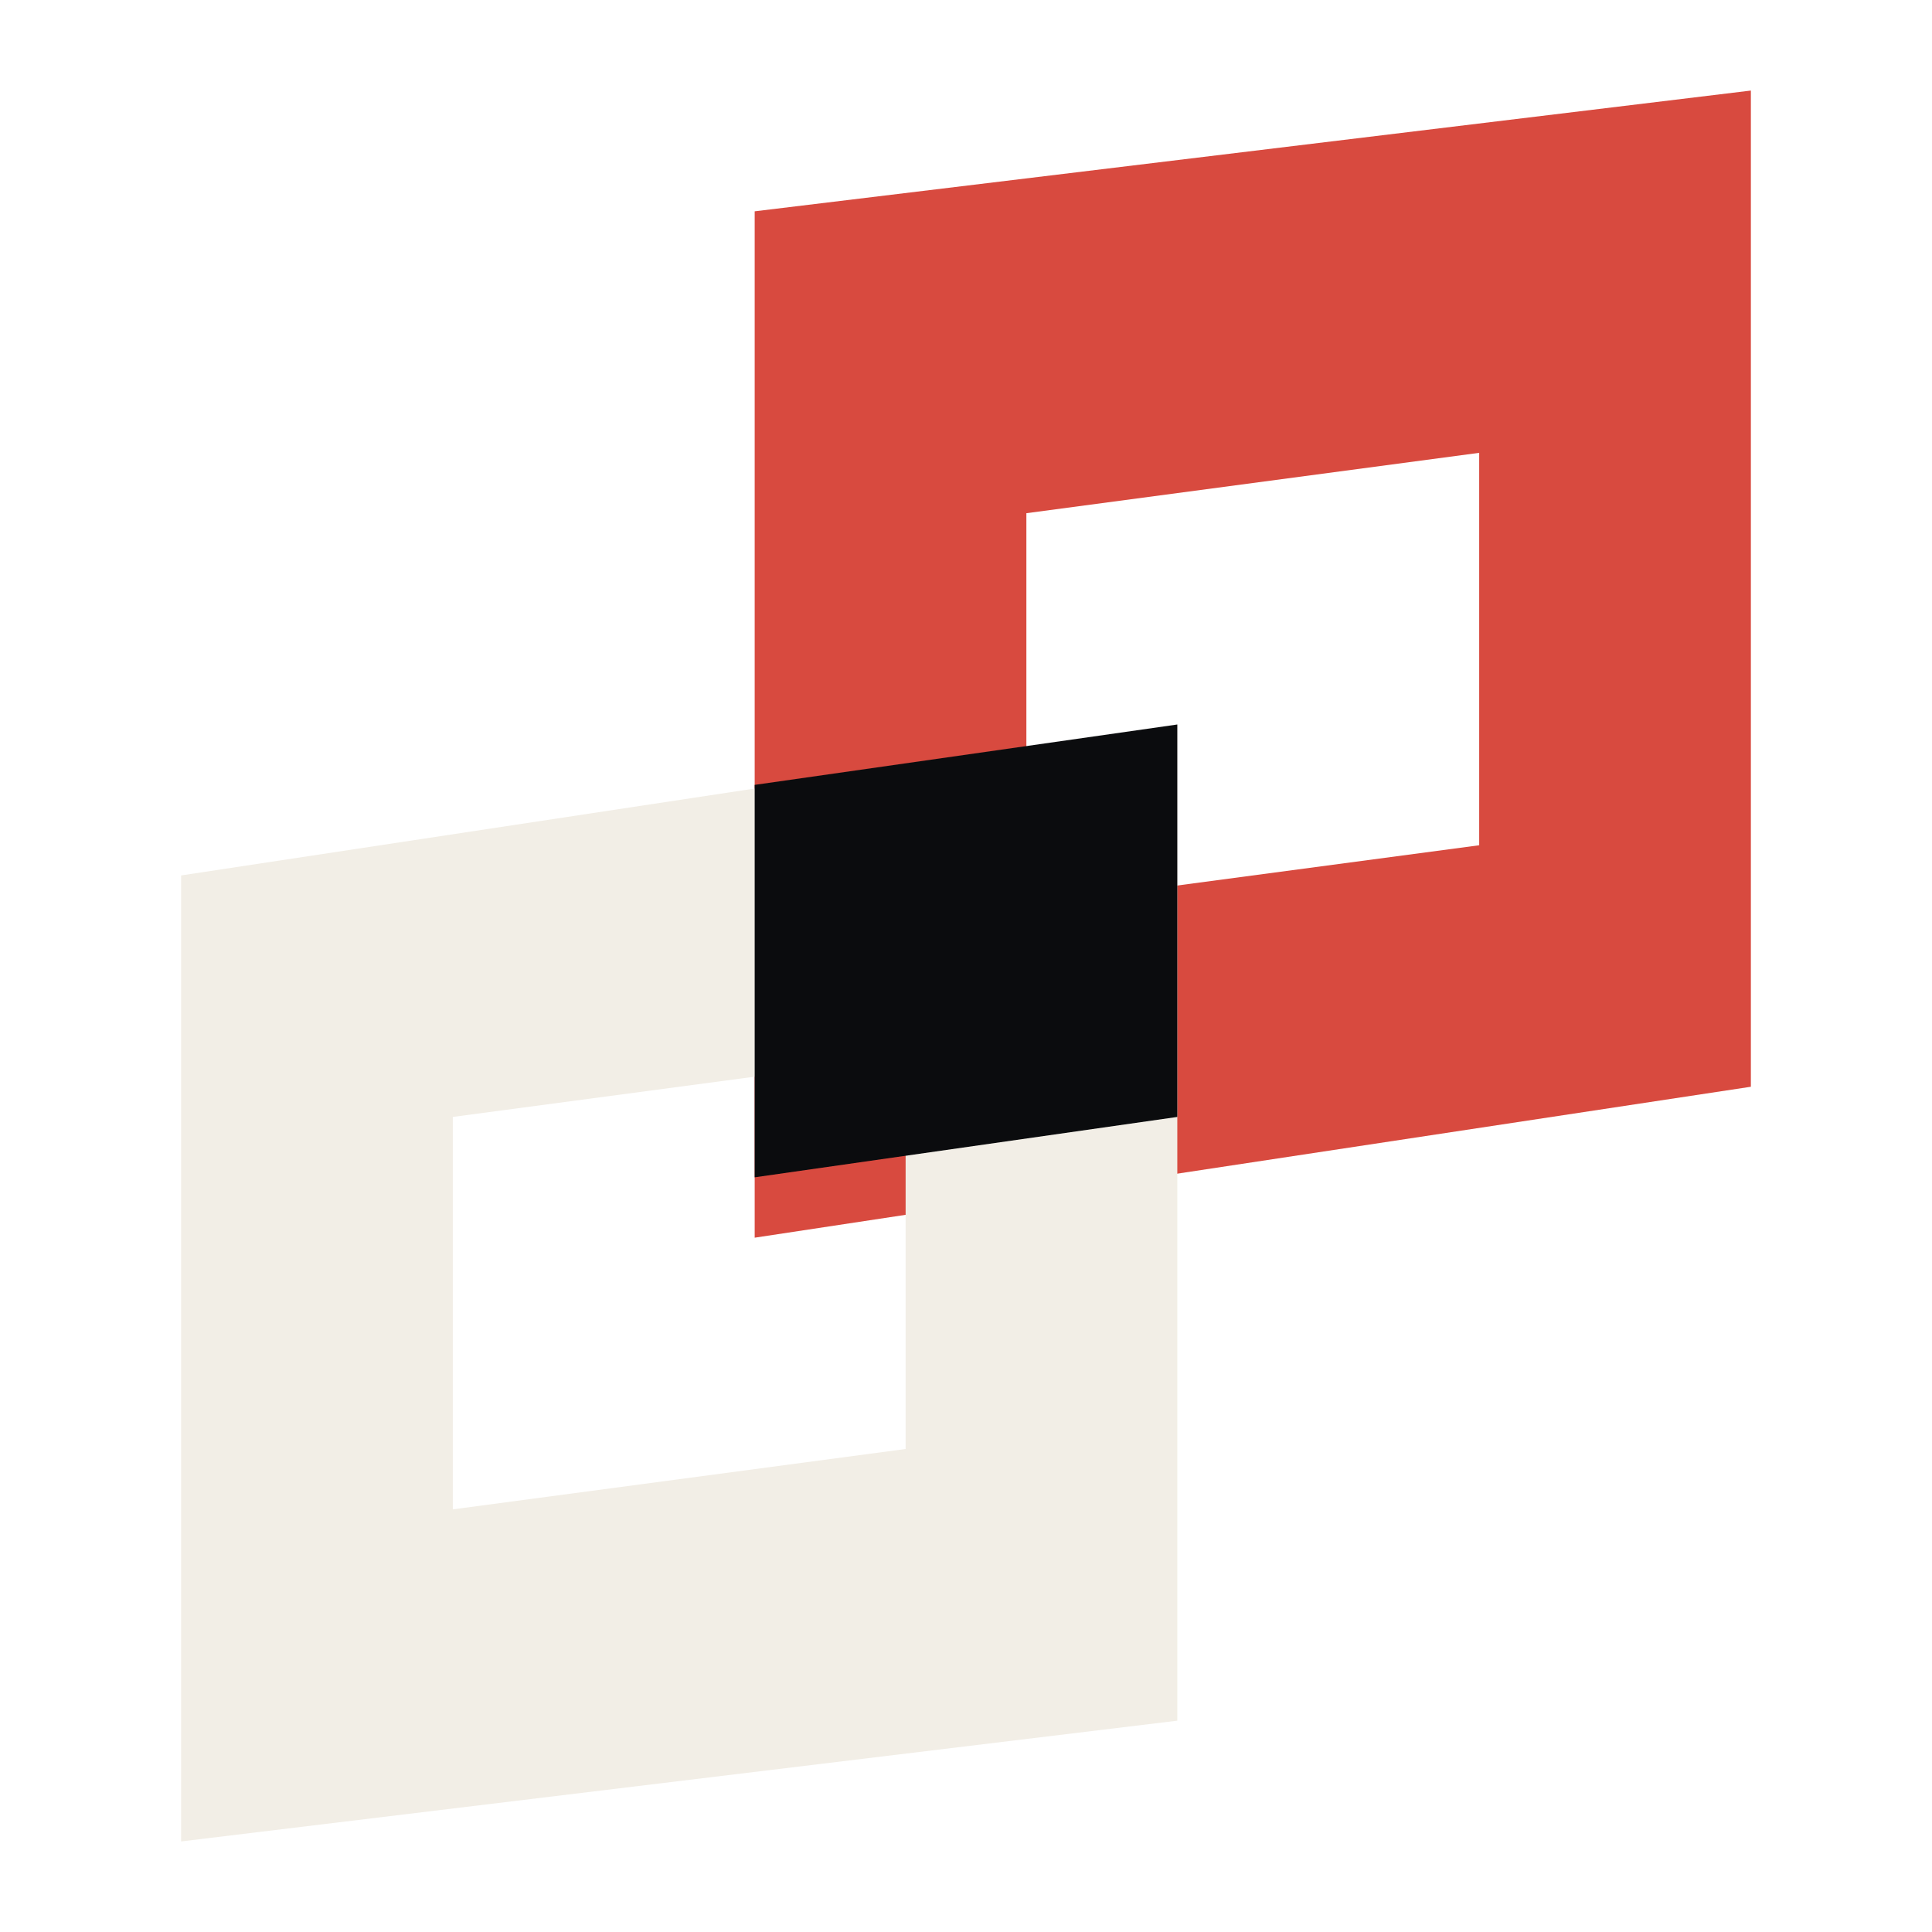
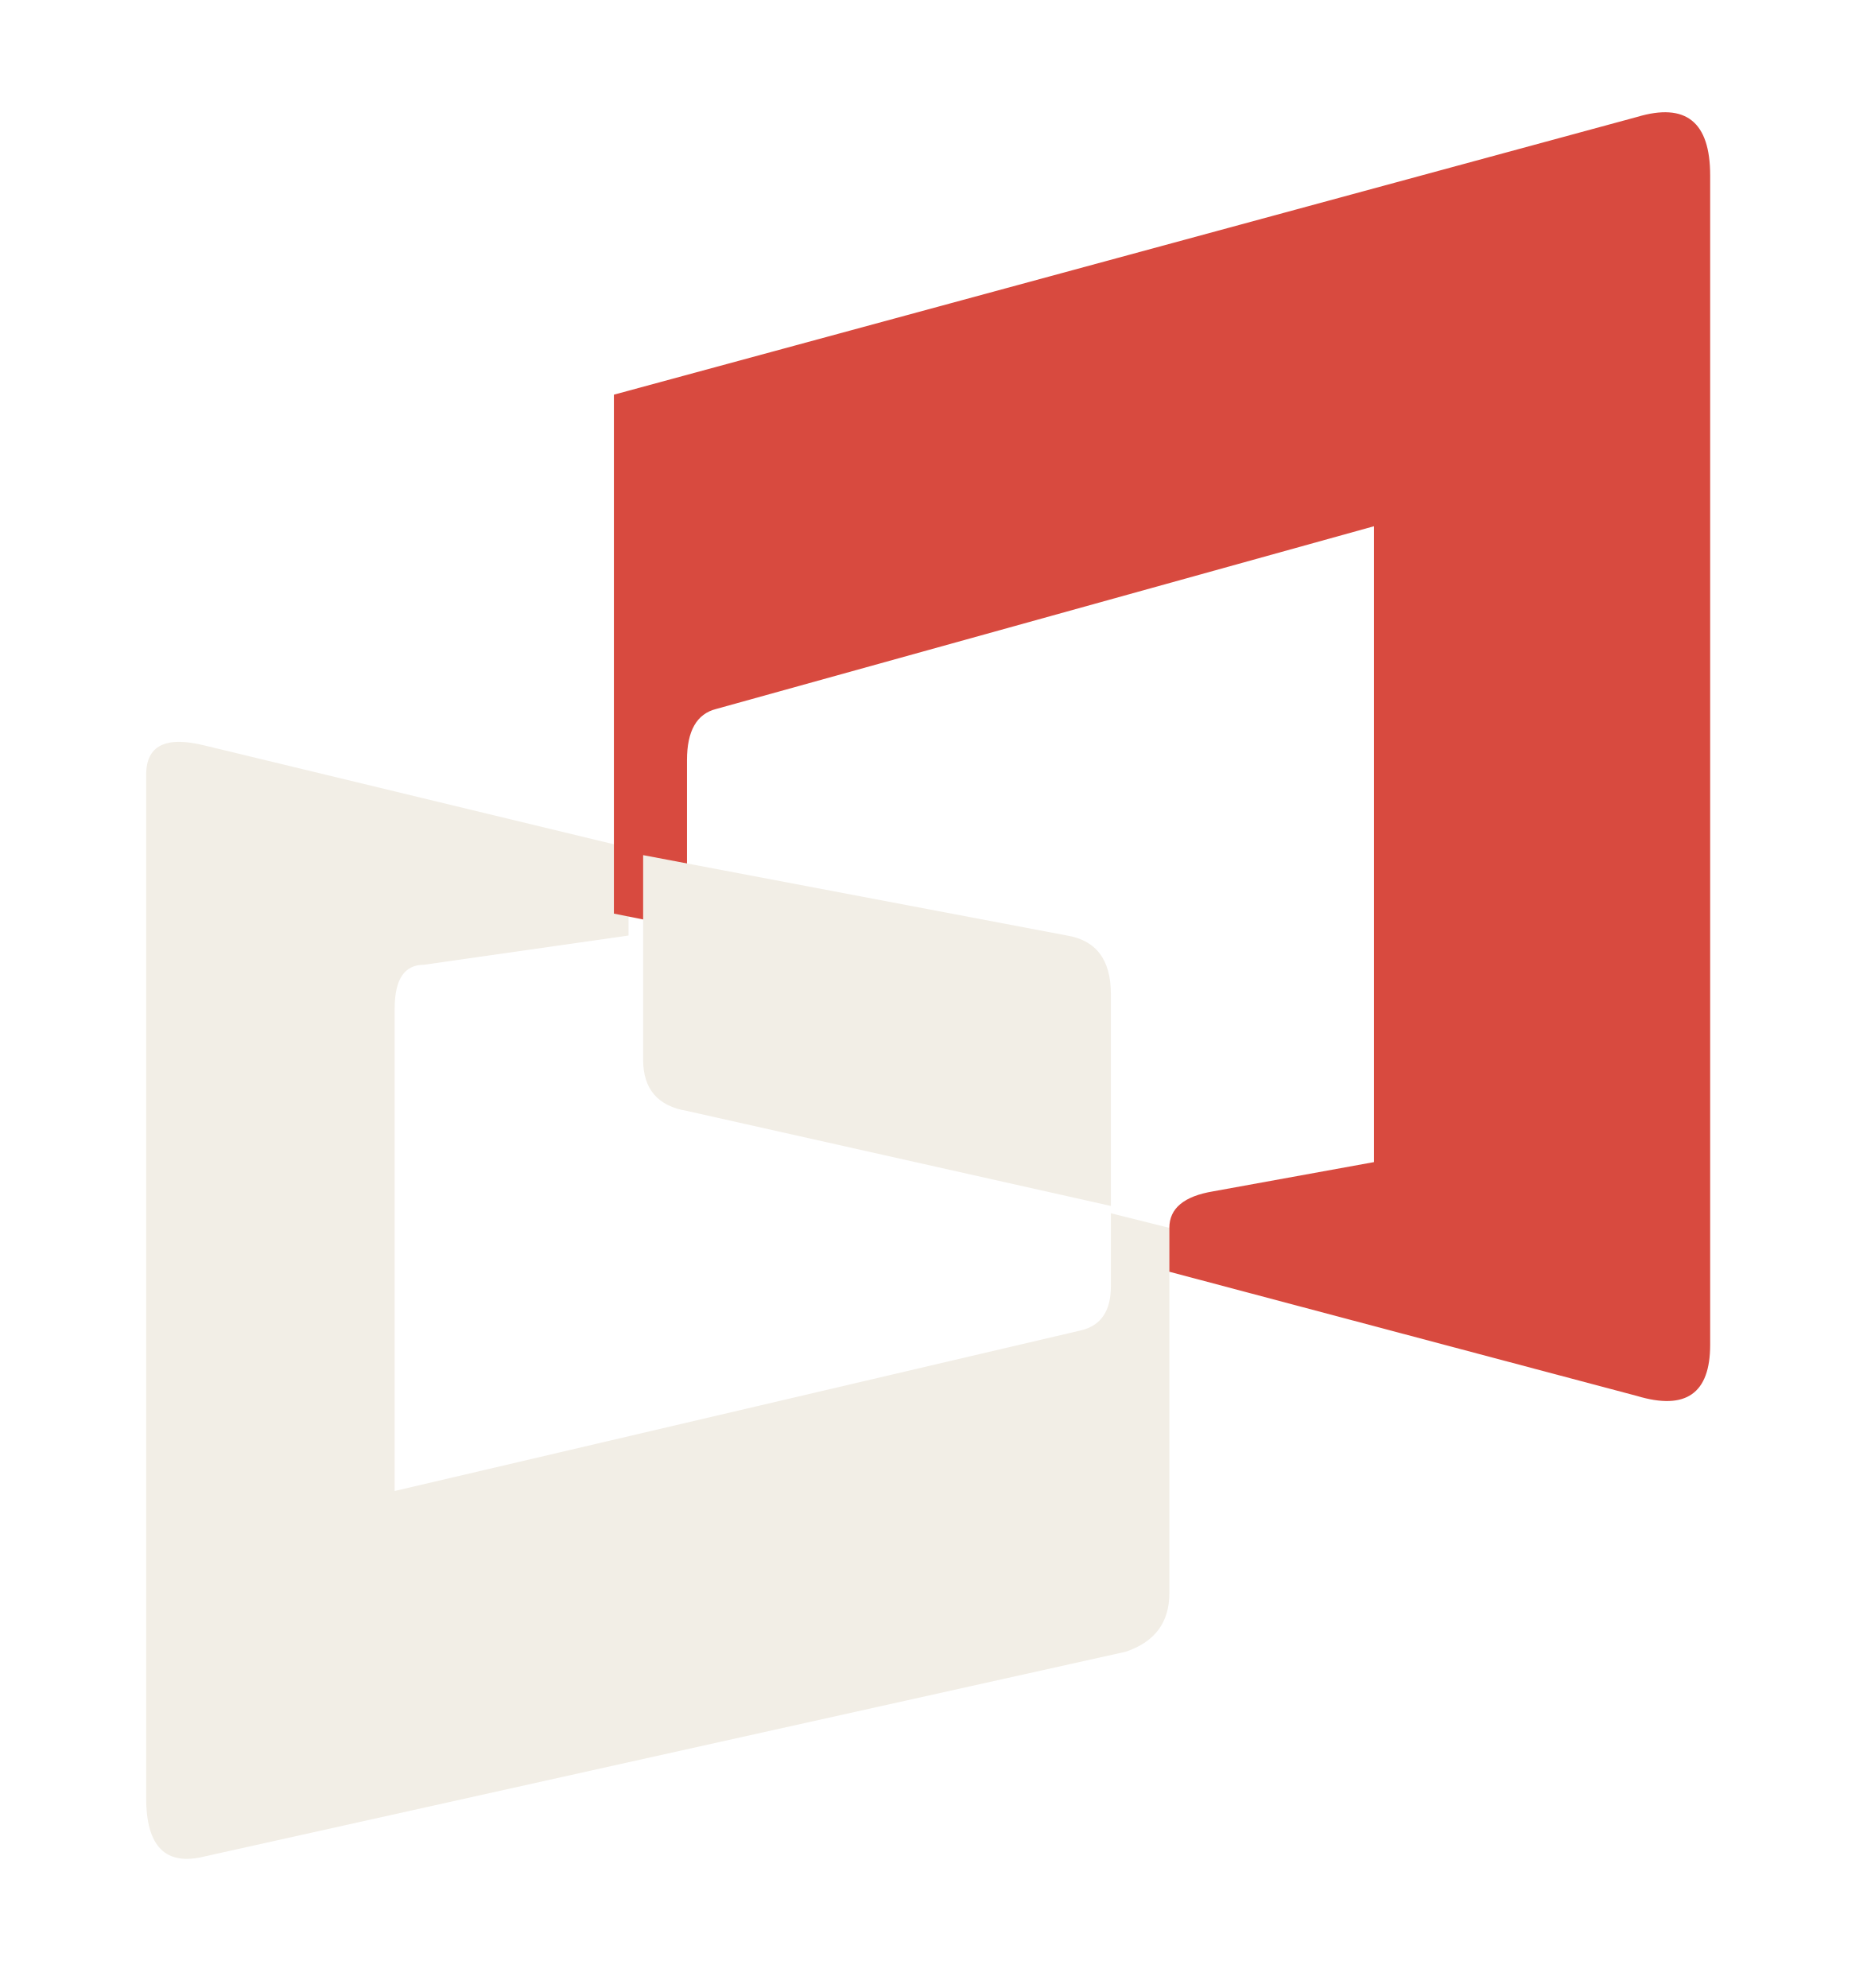
- <svg xmlns="http://www.w3.org/2000/svg" viewBox="0 0 64 64" role="img" aria-labelledby="title">
-   <path fill="#D84A3F" fill-rule="evenodd" d="M25 7 58 3v33l-33 5V7Zm9 10v13l15-2V15l-15 2Z" />
-   <path fill="#F2EEE6" fill-rule="evenodd" d="M6 29 39 24v33L6 61V29Zm9 8v13l15-2V35l-15 2Z" />
-   <path fill="#0B0C0E" d="m25 26 14-2v13l-14 2V26Z" />
+ <svg xmlns="http://www.w3.org/2000/svg" viewBox="0 0 128 136" role="img" aria-labelledby="title">
+   <path fill="#F2EEE6" d="M10 53Q10 50 14 51L43 58V64L29 66Q27 66 27 69V102L74 91Q76 90.5 76 88V83L80 84V109Q80 112 77 113L14 127Q10 128 10 123Z" />
+   <path fill="#D84A3F" d="M42 27L112 8Q117 6.5 117 12V92Q117 97 112 95.5L80 87V84Q80 82 83 81.5L94 79.5V36L49 48.5Q47 49 47 52V63.5L42 62.5Z" />
+   <path fill="#F2EEE6" d="M44 58.5L73 64Q76 64.5 76 68V82.5L47 76Q44 75.5 44 72.5Z" />
</svg>
